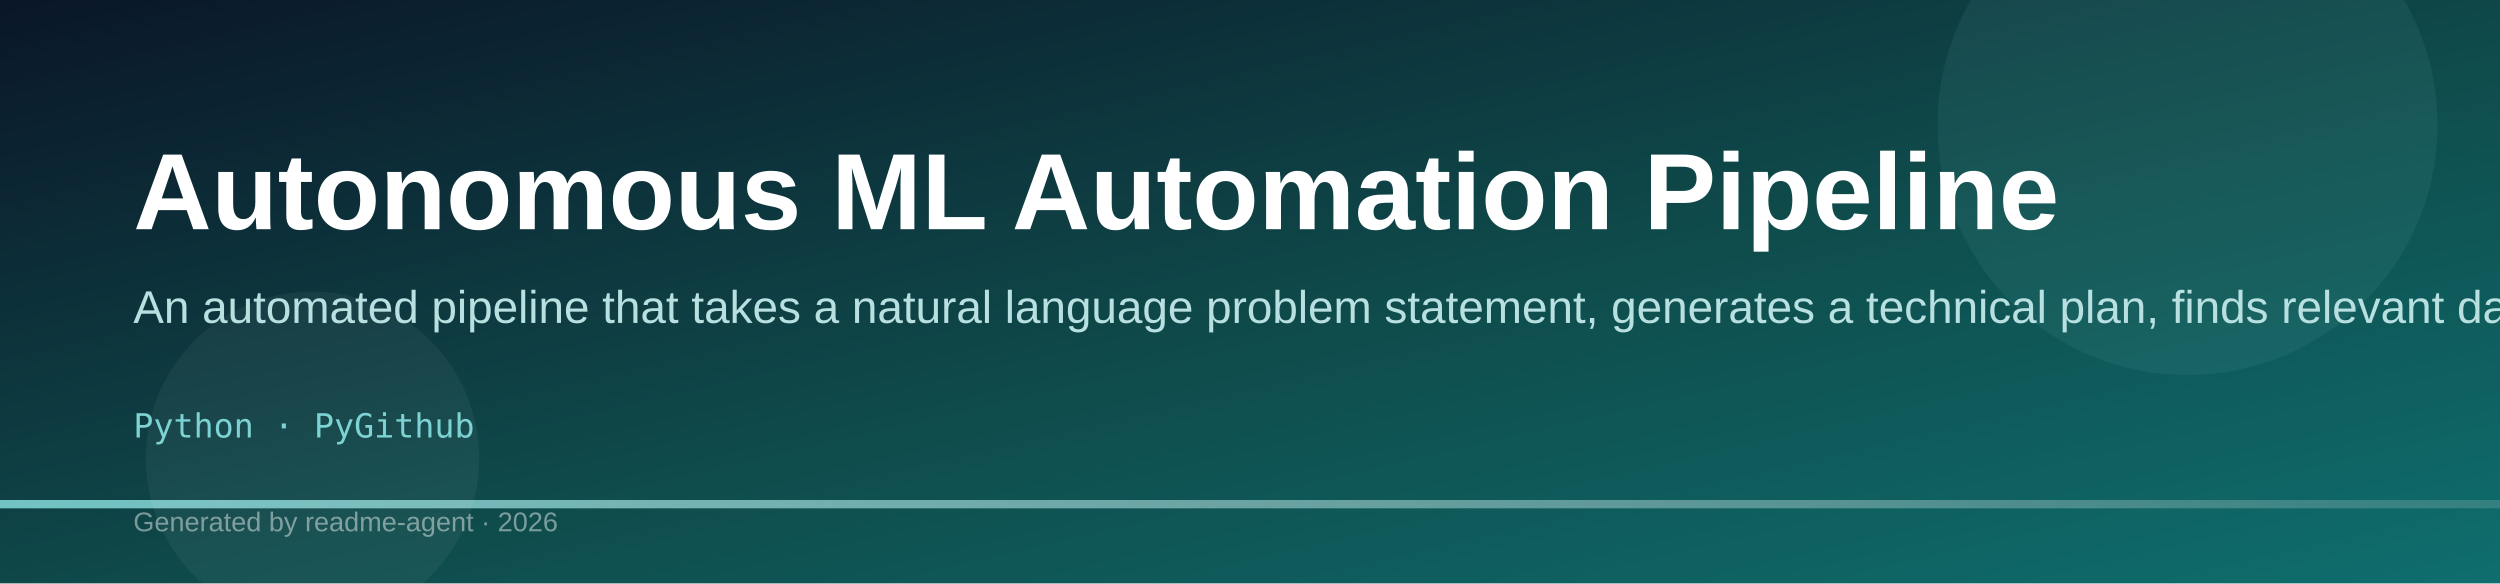
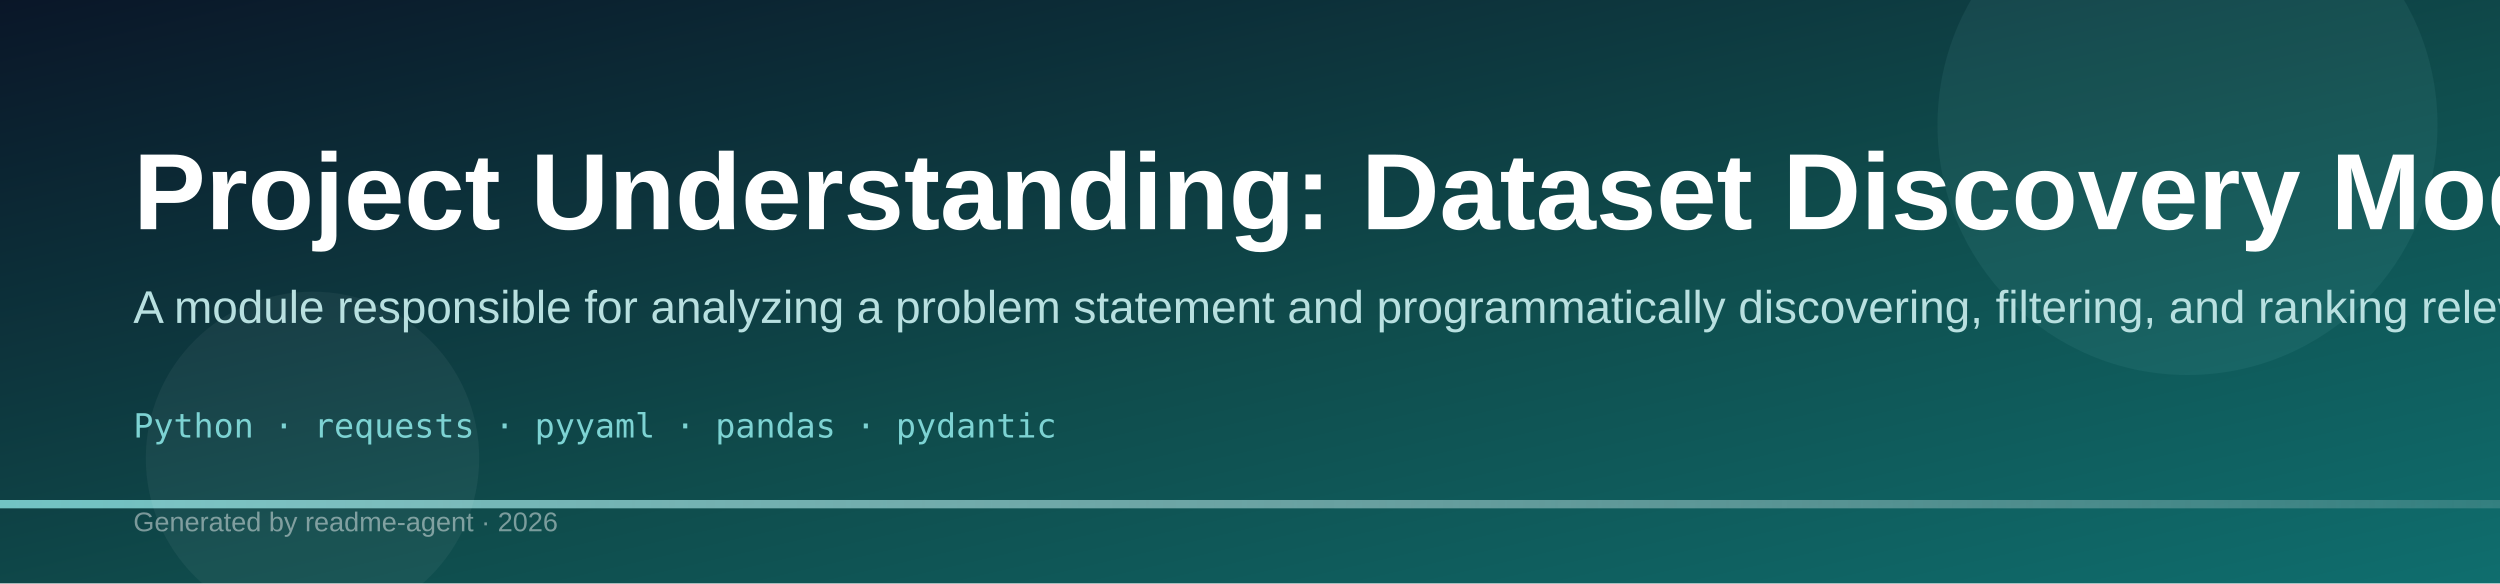
- <svg xmlns="http://www.w3.org/2000/svg" width="1200" height="280" viewBox="0 0 1200 280" role="img" aria-label="Autonomous ML Automation Pipeline">
+ <svg xmlns="http://www.w3.org/2000/svg" width="1200" height="280" viewBox="0 0 1200 280" role="img" aria-label="Project Understanding: Dataset Discovery Module">
  <defs>
    <linearGradient id="bg" x1="0%" y1="0%" x2="100%" y2="100%">
      <stop offset="0%" stop-color="#0a1628" />
      <stop offset="55%" stop-color="#0f4c4c" />
      <stop offset="100%" stop-color="#0f6e6e" />
    </linearGradient>
    <linearGradient id="accent" x1="0%" y1="0%" x2="100%" y2="0%">
      <stop offset="0%" stop-color="#7dd3d3" stop-opacity="0.9" />
      <stop offset="100%" stop-color="#ffffff" stop-opacity="0.15" />
    </linearGradient>
  </defs>
  <rect width="1200" height="280" fill="url(#bg)" />
  <rect x="0" y="240" width="1200" height="4" fill="url(#accent)" />
  <circle cx="1050" cy="60" r="120" fill="#7dd3d3" fill-opacity="0.08" />
  <circle cx="150" cy="220" r="80" fill="#ffffff" fill-opacity="0.05" />
-   <text x="64" y="110" fill="#ffffff" font-family="Segoe UI, Arial, sans-serif" font-size="52" font-weight="700">Autonomous ML Automation Pipeline</text>
-   <text x="64" y="155" fill="#b8e0e0" font-family="Segoe UI, Arial, sans-serif" font-size="22">An automated pipeline that takes a natural language problem statement, generates a technical plan, finds relevant datase</text>
-   <text x="64" y="210" fill="#7dd3d3" font-family="Consolas, monospace" font-size="16">Python · PyGithub</text>
+   <text x="64" y="110" fill="#ffffff" font-family="Segoe UI, Arial, sans-serif" font-size="52" font-weight="700">Project Understanding: Dataset Discovery Module</text>
+   <text x="64" y="155" fill="#b8e0e0" font-family="Segoe UI, Arial, sans-serif" font-size="22">A module responsible for analyzing a problem statement and programmatically discovering, filtering, and ranking relevant</text>
+   <text x="64" y="210" fill="#7dd3d3" font-family="Consolas, monospace" font-size="16">Python · requests · pyyaml · pandas · pydantic</text>
  <text x="64" y="255" fill="#ffffff" fill-opacity="0.45" font-family="Segoe UI, Arial, sans-serif" font-size="13">Generated by readme-agent · 2026</text>
</svg>
